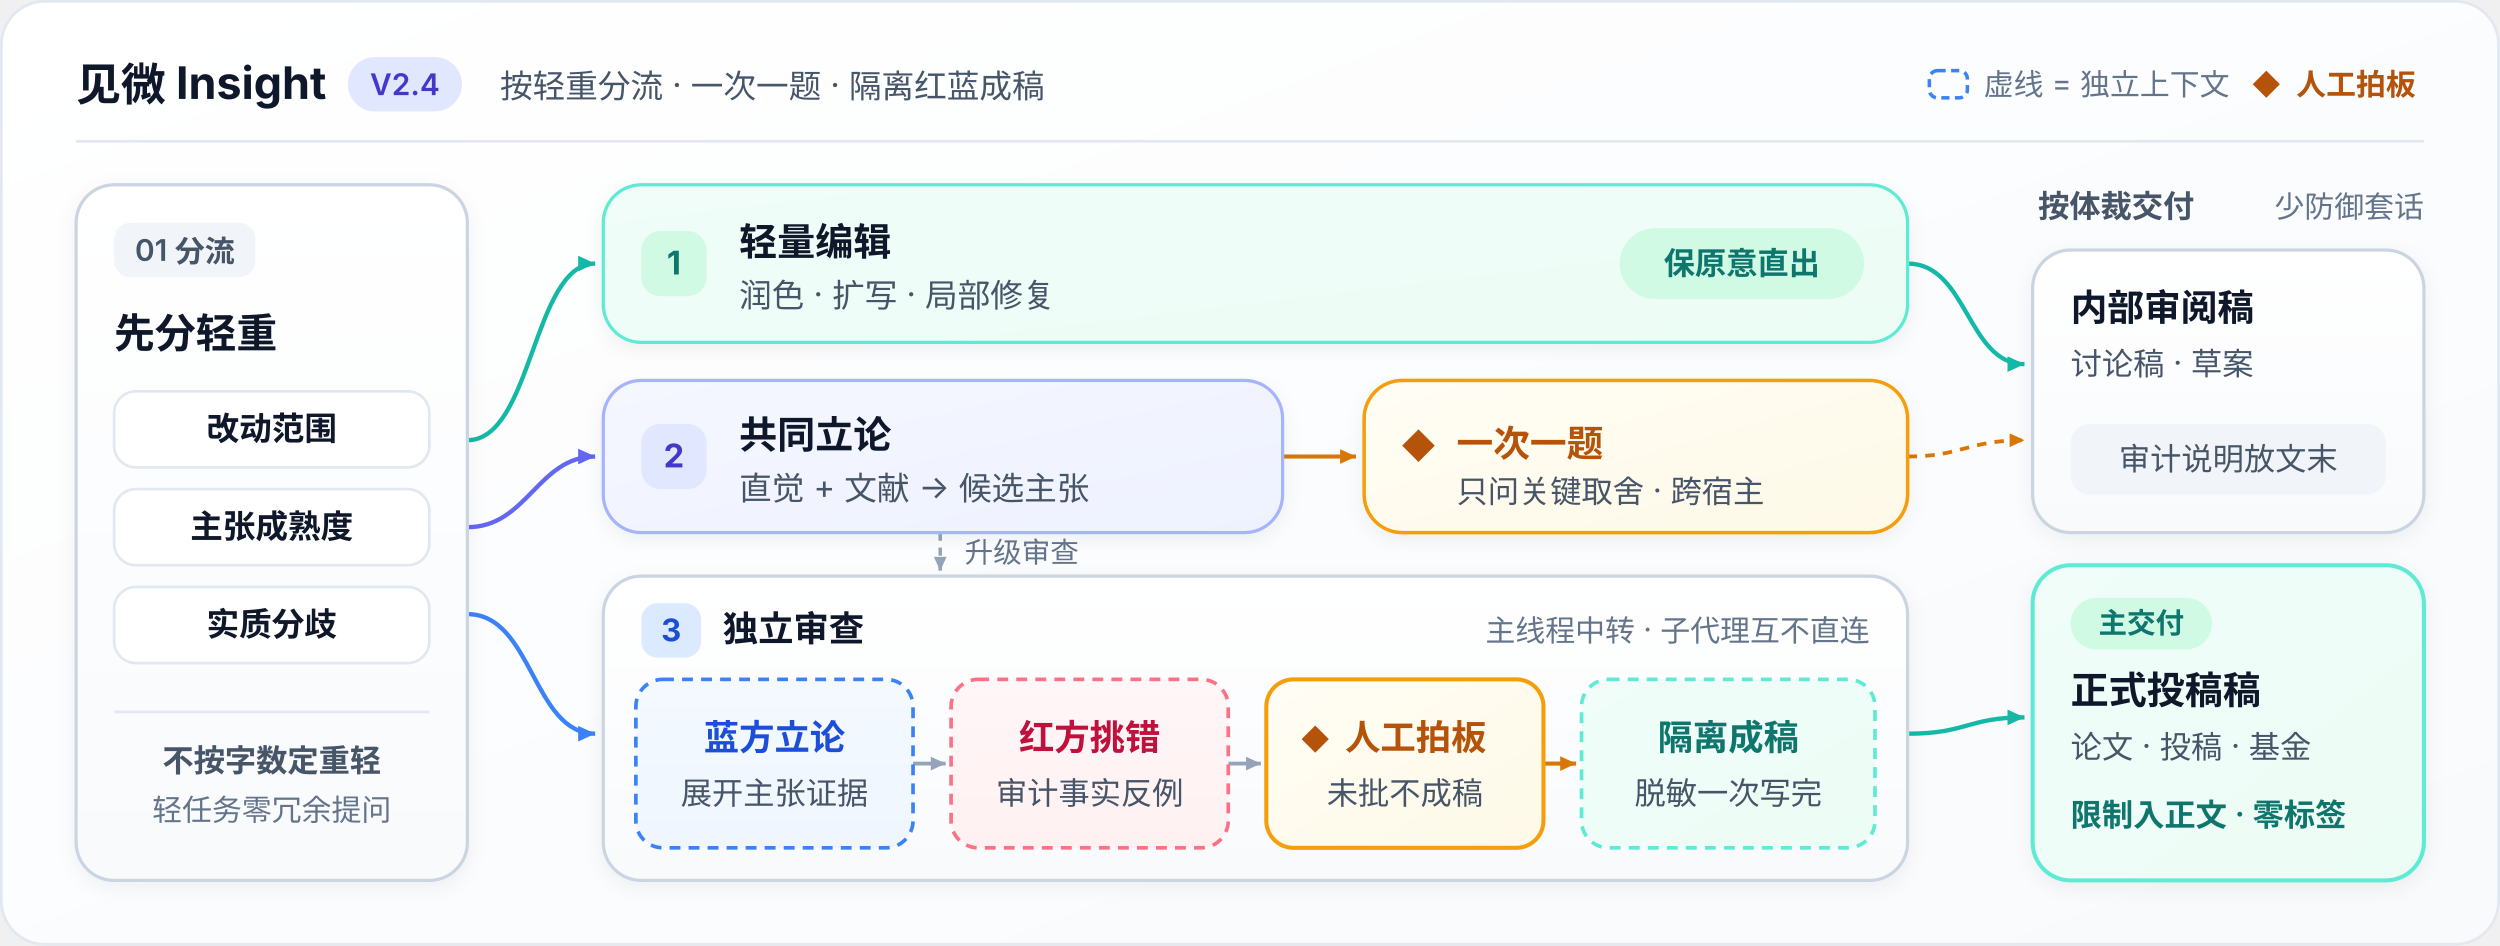
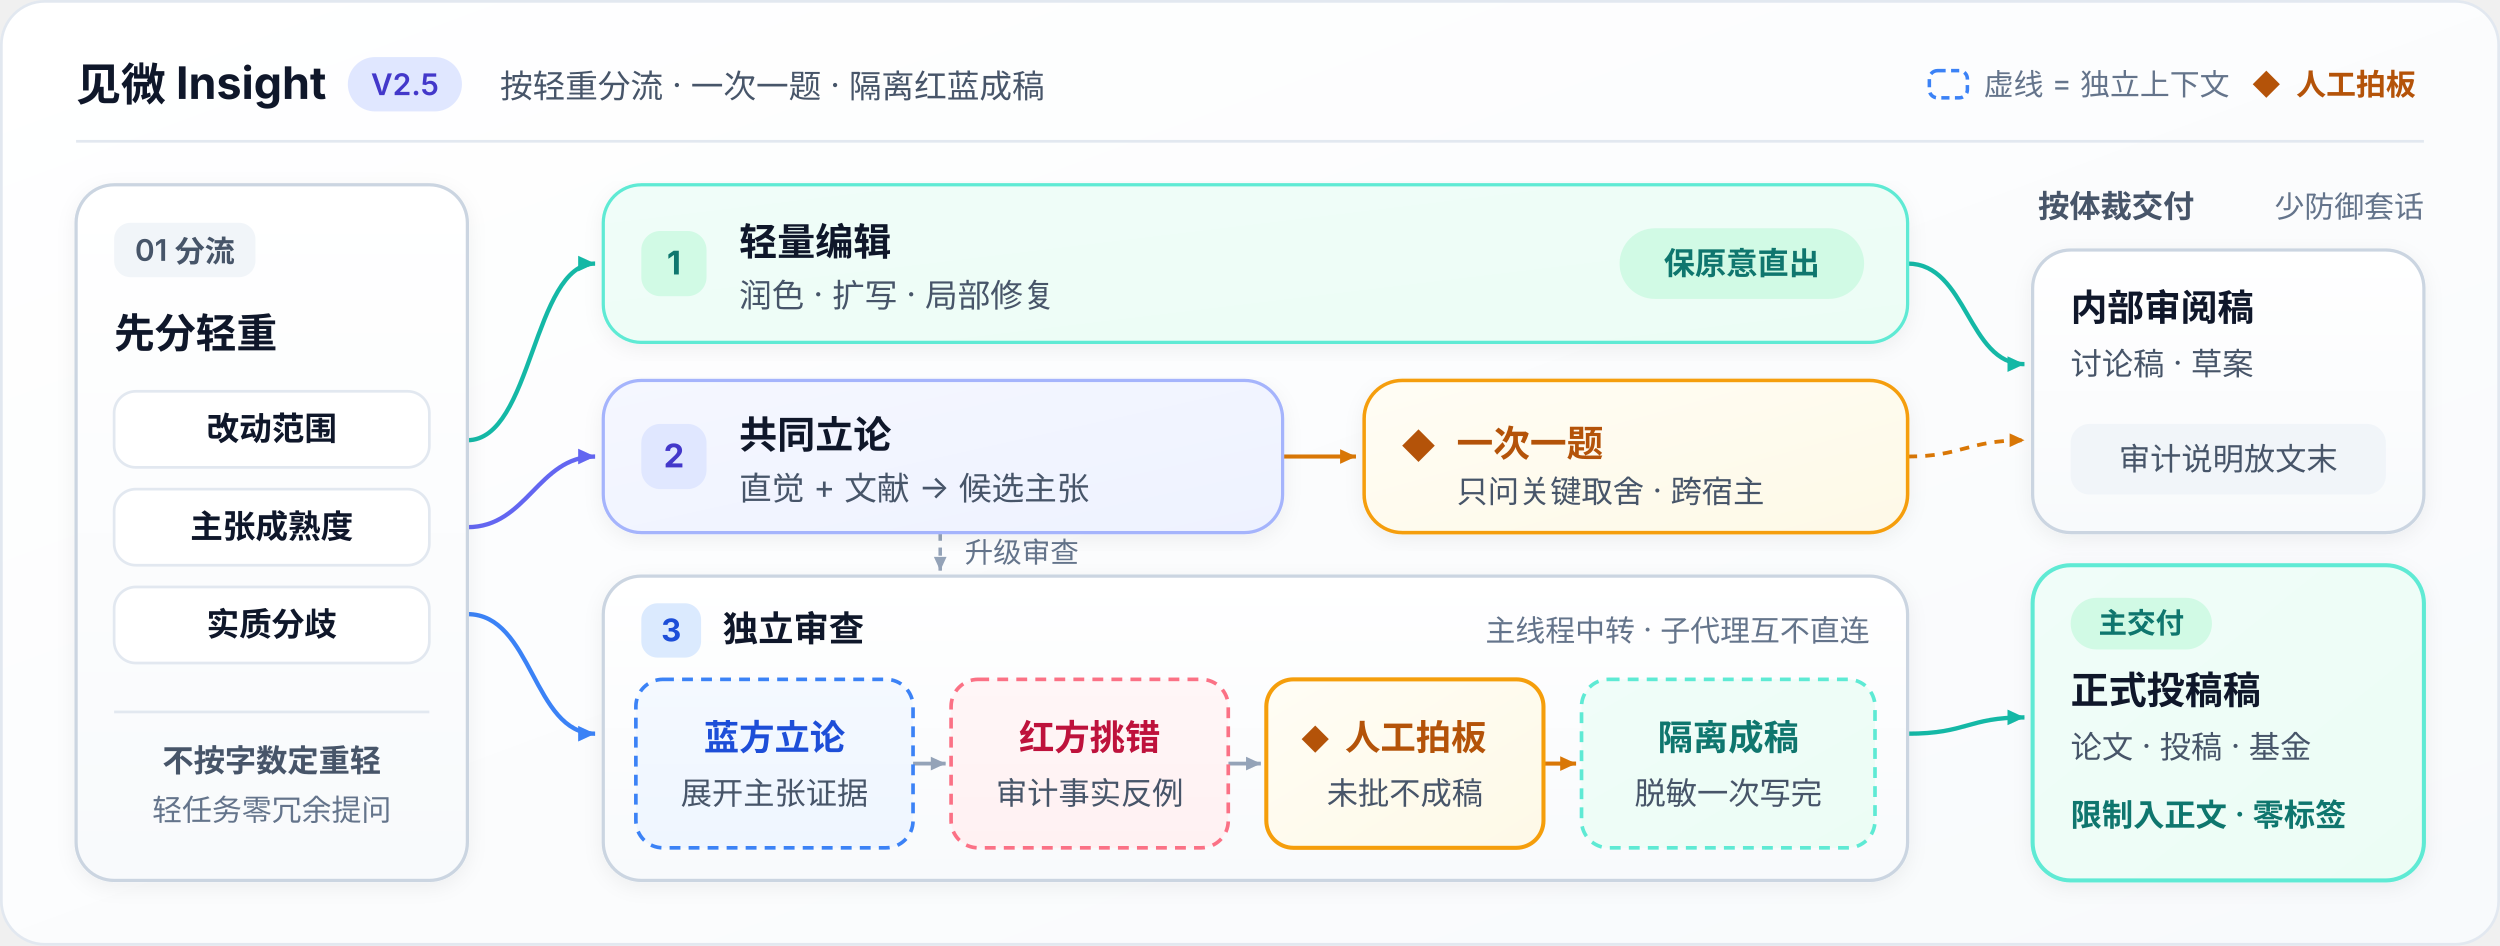
- <svg xmlns="http://www.w3.org/2000/svg" viewBox="0 0 920 348" width="920" height="348" role="img" aria-label="见微 Insight V2.4 架构图">
+ <svg xmlns="http://www.w3.org/2000/svg" viewBox="0 0 920 348" width="920" height="348" role="img" aria-label="见微 Insight V2.5 架构图">
  <defs>
    <style>
      text {
        font-family: -apple-system, BlinkMacSystemFont, "Segoe UI", "PingFang SC", "Hiragino Sans GB", "Microsoft YaHei", sans-serif;
      }
    </style>
    <filter id="soft-shadow" x="-6%" y="-6%" width="112%" height="118%">
      <feDropShadow dx="0" dy="2" stdDeviation="3.5" flood-color="#0f172a" flood-opacity="0.055" />
    </filter>
    <linearGradient id="g-canvas" x1="0" y1="0" x2="1" y2="1">
      <stop offset="0%" stop-color="#ffffff" />
      <stop offset="100%" stop-color="#f8fafc" />
    </linearGradient>
    <linearGradient id="g-neutral" x1="0" y1="0" x2="0" y2="1">
      <stop offset="0%" stop-color="#ffffff" />
      <stop offset="100%" stop-color="#f8fafc" />
    </linearGradient>
    <linearGradient id="g-teal" x1="0" y1="0" x2="1" y2="1">
      <stop offset="0%" stop-color="#f0fdf9" />
      <stop offset="100%" stop-color="#ecfdf5" />
    </linearGradient>
    <linearGradient id="g-indigo" x1="0" y1="0" x2="1" y2="1">
      <stop offset="0%" stop-color="#f5f7ff" />
      <stop offset="100%" stop-color="#eef2ff" />
    </linearGradient>
    <linearGradient id="g-amber" x1="0" y1="0" x2="1" y2="1">
      <stop offset="0%" stop-color="#fffdf5" />
      <stop offset="100%" stop-color="#fef9e7" />
    </linearGradient>
    <linearGradient id="g-blue" x1="0" y1="0" x2="0" y2="1">
      <stop offset="0%" stop-color="#f4f9ff" />
      <stop offset="100%" stop-color="#eff6ff" />
    </linearGradient>
    <linearGradient id="g-rose" x1="0" y1="0" x2="0" y2="1">
      <stop offset="0%" stop-color="#fff6f7" />
      <stop offset="100%" stop-color="#fff1f2" />
    </linearGradient>
    <marker id="arr-slate" viewBox="0 0 10 10" refX="8" refY="5" markerWidth="6" markerHeight="6" orient="auto-start-reverse">
      <path d="M 1.5 2 L 8 5 L 1.5 8 z" fill="#94a3b8" />
    </marker>
    <marker id="arr-teal" viewBox="0 0 10 10" refX="8" refY="5" markerWidth="6" markerHeight="6" orient="auto-start-reverse">
      <path d="M 1.5 2 L 8 5 L 1.5 8 z" fill="#14b8a6" />
    </marker>
    <marker id="arr-indigo" viewBox="0 0 10 10" refX="8" refY="5" markerWidth="6" markerHeight="6" orient="auto-start-reverse">
      <path d="M 1.5 2 L 8 5 L 1.5 8 z" fill="#6366f1" />
    </marker>
    <marker id="arr-amber" viewBox="0 0 10 10" refX="8" refY="5" markerWidth="6" markerHeight="6" orient="auto-start-reverse">
      <path d="M 1.5 2 L 8 5 L 1.5 8 z" fill="#d97706" />
    </marker>
    <marker id="arr-blue" viewBox="0 0 10 10" refX="8" refY="5" markerWidth="6" markerHeight="6" orient="auto-start-reverse">
      <path d="M 1.5 2 L 8 5 L 1.5 8 z" fill="#3b82f6" />
    </marker>
  </defs>
  <rect x="0.5" y="0.5" width="919" height="347" rx="16" fill="url(#g-canvas)" stroke="#e2e8f0" stroke-width="1" />
  <text x="28" y="37" font-size="16.5" font-weight="700" fill="#0f172a">见微 Insight</text>
  <rect x="128" y="21" width="42" height="20" rx="10" fill="#e0e7ff" />
-   <text x="149" y="35" text-anchor="middle" font-size="11" font-weight="600" fill="#4338ca">V2.4</text>
+   <text x="149" y="35" text-anchor="middle" font-size="11" font-weight="600" fill="#4338ca">V2.5</text>
  <text x="184" y="36" font-size="12" fill="#475569">按轻重分流 · 一次一题 · 隔离红蓝成稿</text>
  <g transform="translate(710, 26)">
    <rect x="0" y="0" width="14" height="10" rx="3" fill="none" stroke="#3b82f6" stroke-width="1.3" stroke-dasharray="3 2" />
    <text x="20" y="9" font-size="11" fill="#64748b">虚线 = 独立上下文</text>
    <polygon points="124,0 129,5 124,10 119,5" fill="#b45309" />
    <text x="135" y="9" font-size="11" font-weight="600" fill="#b45309">人工拍板</text>
  </g>
  <line x1="28" y1="52" x2="892" y2="52" stroke="#e2e8f0" stroke-width="1" />
  <path d="M 172 162 C 196 162, 196 97, 219 97" fill="none" stroke="#14b8a6" stroke-width="1.6" marker-end="url(#arr-teal)" />
  <path d="M 172 194 C 194 194, 198 168, 219 168" fill="none" stroke="#6366f1" stroke-width="1.6" marker-end="url(#arr-indigo)" />
  <path d="M 172 226 C 196 226, 196 270, 219 270" fill="none" stroke="#3b82f6" stroke-width="1.6" marker-end="url(#arr-blue)" />
  <line x1="472" y1="168" x2="499" y2="168" stroke="#d97706" stroke-width="1.5" marker-end="url(#arr-amber)" />
  <line x1="346" y1="196" x2="346" y2="210" stroke="#94a3b8" stroke-width="1.3" stroke-dasharray="3 2.5" marker-end="url(#arr-slate)" />
  <text x="355" y="207" font-size="10.5" fill="#64748b">升级审查</text>
  <path d="M 702 97 C 724 97, 724 134, 745 134" fill="none" stroke="#14b8a6" stroke-width="1.6" marker-end="url(#arr-teal)" />
  <path d="M 702 168 C 722 168, 724 162, 745 162" fill="none" stroke="#d97706" stroke-width="1.4" stroke-dasharray="3.5 3" marker-end="url(#arr-amber)" />
  <path d="M 702 270 C 724 270, 724 264, 745 264" fill="none" stroke="#14b8a6" stroke-width="1.6" marker-end="url(#arr-teal)" />
  <g filter="url(#soft-shadow)">
    <rect x="28" y="68" width="144" height="256" rx="14" fill="url(#g-neutral)" stroke="#cbd5e1" stroke-width="1.2" />
  </g>
  <rect x="42" y="82" width="52" height="20" rx="6" fill="#f1f5f9" />
  <text x="68" y="96" text-anchor="middle" font-size="11" font-weight="600" fill="#475569">01 分流</text>
  <text x="42" y="128" font-size="15" font-weight="700" fill="#0f172a">先分轻重</text>
  <rect x="42" y="144" width="116" height="28" rx="8" fill="#ffffff" stroke="#e2e8f0" stroke-width="1" />
  <text x="100" y="162" text-anchor="middle" font-size="12" font-weight="600" fill="#0f172a">改动范围</text>
  <rect x="42" y="180" width="116" height="28" rx="8" fill="#ffffff" stroke="#e2e8f0" stroke-width="1" />
  <text x="100" y="198" text-anchor="middle" font-size="12" font-weight="600" fill="#0f172a">主张成熟度</text>
  <rect x="42" y="216" width="116" height="28" rx="8" fill="#ffffff" stroke="#e2e8f0" stroke-width="1" />
  <text x="100" y="234" text-anchor="middle" font-size="12" font-weight="600" fill="#0f172a">实质分歧</text>
  <line x1="42" y1="262" x2="158" y2="262" stroke="#e2e8f0" stroke-width="1" />
  <text x="100" y="284" text-anchor="middle" font-size="11.5" font-weight="600" fill="#475569">不按字数定重轻</text>
  <text x="100" y="302" text-anchor="middle" font-size="11" fill="#64748b">轻任务零冗余提问</text>
  <g filter="url(#soft-shadow)">
    <rect x="222" y="68" width="480" height="58" rx="14" fill="url(#g-teal)" stroke="#5eead4" stroke-width="1.2" />
  </g>
  <rect x="236" y="85" width="24" height="24" rx="7" fill="#d1fae5" />
  <text x="248" y="101" text-anchor="middle" font-size="12" font-weight="700" fill="#0f766e">1</text>
  <text x="272" y="94" font-size="14" font-weight="700" fill="#0f172a">轻量编辑</text>
  <text x="272" y="113" font-size="12" fill="#475569">润色 · 扩写 · 局部修复</text>
  <rect x="596" y="84" width="90" height="26" rx="13" fill="#d1fae5" />
  <text x="641" y="101" text-anchor="middle" font-size="11.5" font-weight="600" fill="#0f766e">保原意直出</text>
  <g filter="url(#soft-shadow)">
    <rect x="222" y="140" width="250" height="56" rx="14" fill="url(#g-indigo)" stroke="#a5b4fc" stroke-width="1.2" />
  </g>
  <rect x="236" y="156" width="24" height="24" rx="7" fill="#e0e7ff" />
  <text x="248" y="172" text-anchor="middle" font-size="12" font-weight="700" fill="#4338ca">2</text>
  <text x="272" y="165" font-size="14" font-weight="700" fill="#0f172a">共同立论</text>
  <text x="272" y="184" font-size="12" fill="#475569">直觉 + 文献 → 候选主张</text>
  <g filter="url(#soft-shadow)">
    <rect x="502" y="140" width="200" height="56" rx="14" fill="url(#g-amber)" stroke="#f59e0b" stroke-width="1.3" />
  </g>
  <polygon points="522,158 528,164 522,170 516,164" fill="#b45309" />
  <text x="536" y="168" font-size="13.5" font-weight="700" fill="#b45309">一次一题</text>
  <text x="536" y="185" font-size="11.5" fill="#475569">只问关键取舍 · 跨宿主</text>
  <g filter="url(#soft-shadow)">
    <rect x="222" y="212" width="480" height="112" rx="14" fill="url(#g-neutral)" stroke="#cbd5e1" stroke-width="1.2" />
  </g>
  <rect x="236" y="222" width="22" height="20" rx="6" fill="#dbeafe" />
  <text x="247" y="236" text-anchor="middle" font-size="11.5" font-weight="700" fill="#1d4ed8">3</text>
  <text x="266" y="236" font-size="13" font-weight="700" fill="#0f172a">独立审查</text>
  <text x="688" y="236" text-anchor="end" font-size="11" fill="#64748b">主线程中转 · 子代理互不直连</text>
  <line x1="336" y1="281" x2="348" y2="281" stroke="#94a3b8" stroke-width="1.4" marker-end="url(#arr-slate)" />
  <line x1="452" y1="281" x2="464" y2="281" stroke="#94a3b8" stroke-width="1.4" marker-end="url(#arr-slate)" />
  <line x1="568" y1="281" x2="580" y2="281" stroke="#d97706" stroke-width="1.5" marker-end="url(#arr-amber)" />
  <rect x="234" y="250" width="102" height="62" rx="10" fill="url(#g-blue)" stroke="#3b82f6" stroke-width="1.35" stroke-dasharray="4 3" />
  <text x="285" y="276" text-anchor="middle" font-size="13" font-weight="700" fill="#1d4ed8">蓝方立论</text>
  <text x="285" y="296" text-anchor="middle" font-size="11.5" fill="#475569">展开主张证据</text>
  <rect x="350" y="250" width="102" height="62" rx="10" fill="url(#g-rose)" stroke="#fb7185" stroke-width="1.35" stroke-dasharray="4 3" />
  <text x="401" y="276" text-anchor="middle" font-size="13" font-weight="700" fill="#be123c">红方挑错</text>
  <text x="401" y="296" text-anchor="middle" font-size="11.5" fill="#475569">审计事实反例</text>
  <rect x="466" y="250" width="102" height="62" rx="10" fill="url(#g-amber)" stroke="#f59e0b" stroke-width="1.5" />
  <polygon points="484,267 489,272 484,277 479,272" fill="#b45309" />
  <text x="495" y="276" font-size="13" font-weight="700" fill="#b45309">人工拍板</text>
  <text x="517" y="296" text-anchor="middle" font-size="11.5" fill="#475569">未批不成稿</text>
  <rect x="582" y="250" width="108" height="62" rx="10" fill="url(#g-teal)" stroke="#5eead4" stroke-width="1.35" stroke-dasharray="4 3" />
  <text x="636" y="276" text-anchor="middle" font-size="13" font-weight="700" fill="#0f766e">隔离成稿</text>
  <text x="636" y="296" text-anchor="middle" font-size="11.5" fill="#475569">脱敏一次写完</text>
  <text x="750" y="80" font-size="11.5" font-weight="700" fill="#475569">按体裁交付</text>
  <text x="892" y="80" text-anchor="end" font-size="11" fill="#64748b">少防御套话</text>
  <g filter="url(#soft-shadow)">
    <rect x="748" y="92" width="144" height="104" rx="14" fill="url(#g-neutral)" stroke="#cbd5e1" stroke-width="1.2" />
  </g>
  <text x="762" y="118" font-size="13.5" font-weight="700" fill="#0f172a">内部审阅稿</text>
  <text x="762" y="138" font-size="11.5" fill="#475569">讨论稿 · 草案</text>
  <rect x="762" y="156" width="116" height="26" rx="7" fill="#f1f5f9" />
  <text x="820" y="173" text-anchor="middle" font-size="11.5" fill="#475569">审计说明放文末</text>
  <g filter="url(#soft-shadow)">
    <rect x="748" y="208" width="144" height="116" rx="14" fill="url(#g-teal)" stroke="#5eead4" stroke-width="1.5" />
  </g>
  <rect x="762" y="220" width="52" height="19" rx="9.5" fill="#d1fae5" />
  <text x="788" y="233" text-anchor="middle" font-size="10.5" font-weight="600" fill="#0f766e">主交付</text>
  <text x="762" y="259" font-size="14" font-weight="700" fill="#0f172a">正式投稿稿</text>
  <text x="762" y="279" font-size="11.5" fill="#475569">论文 · 投稿 · 基金</text>
  <text x="762" y="304" font-size="11.5" font-weight="600" fill="#0f766e">限制入正文 · 零标签</text>
</svg>
